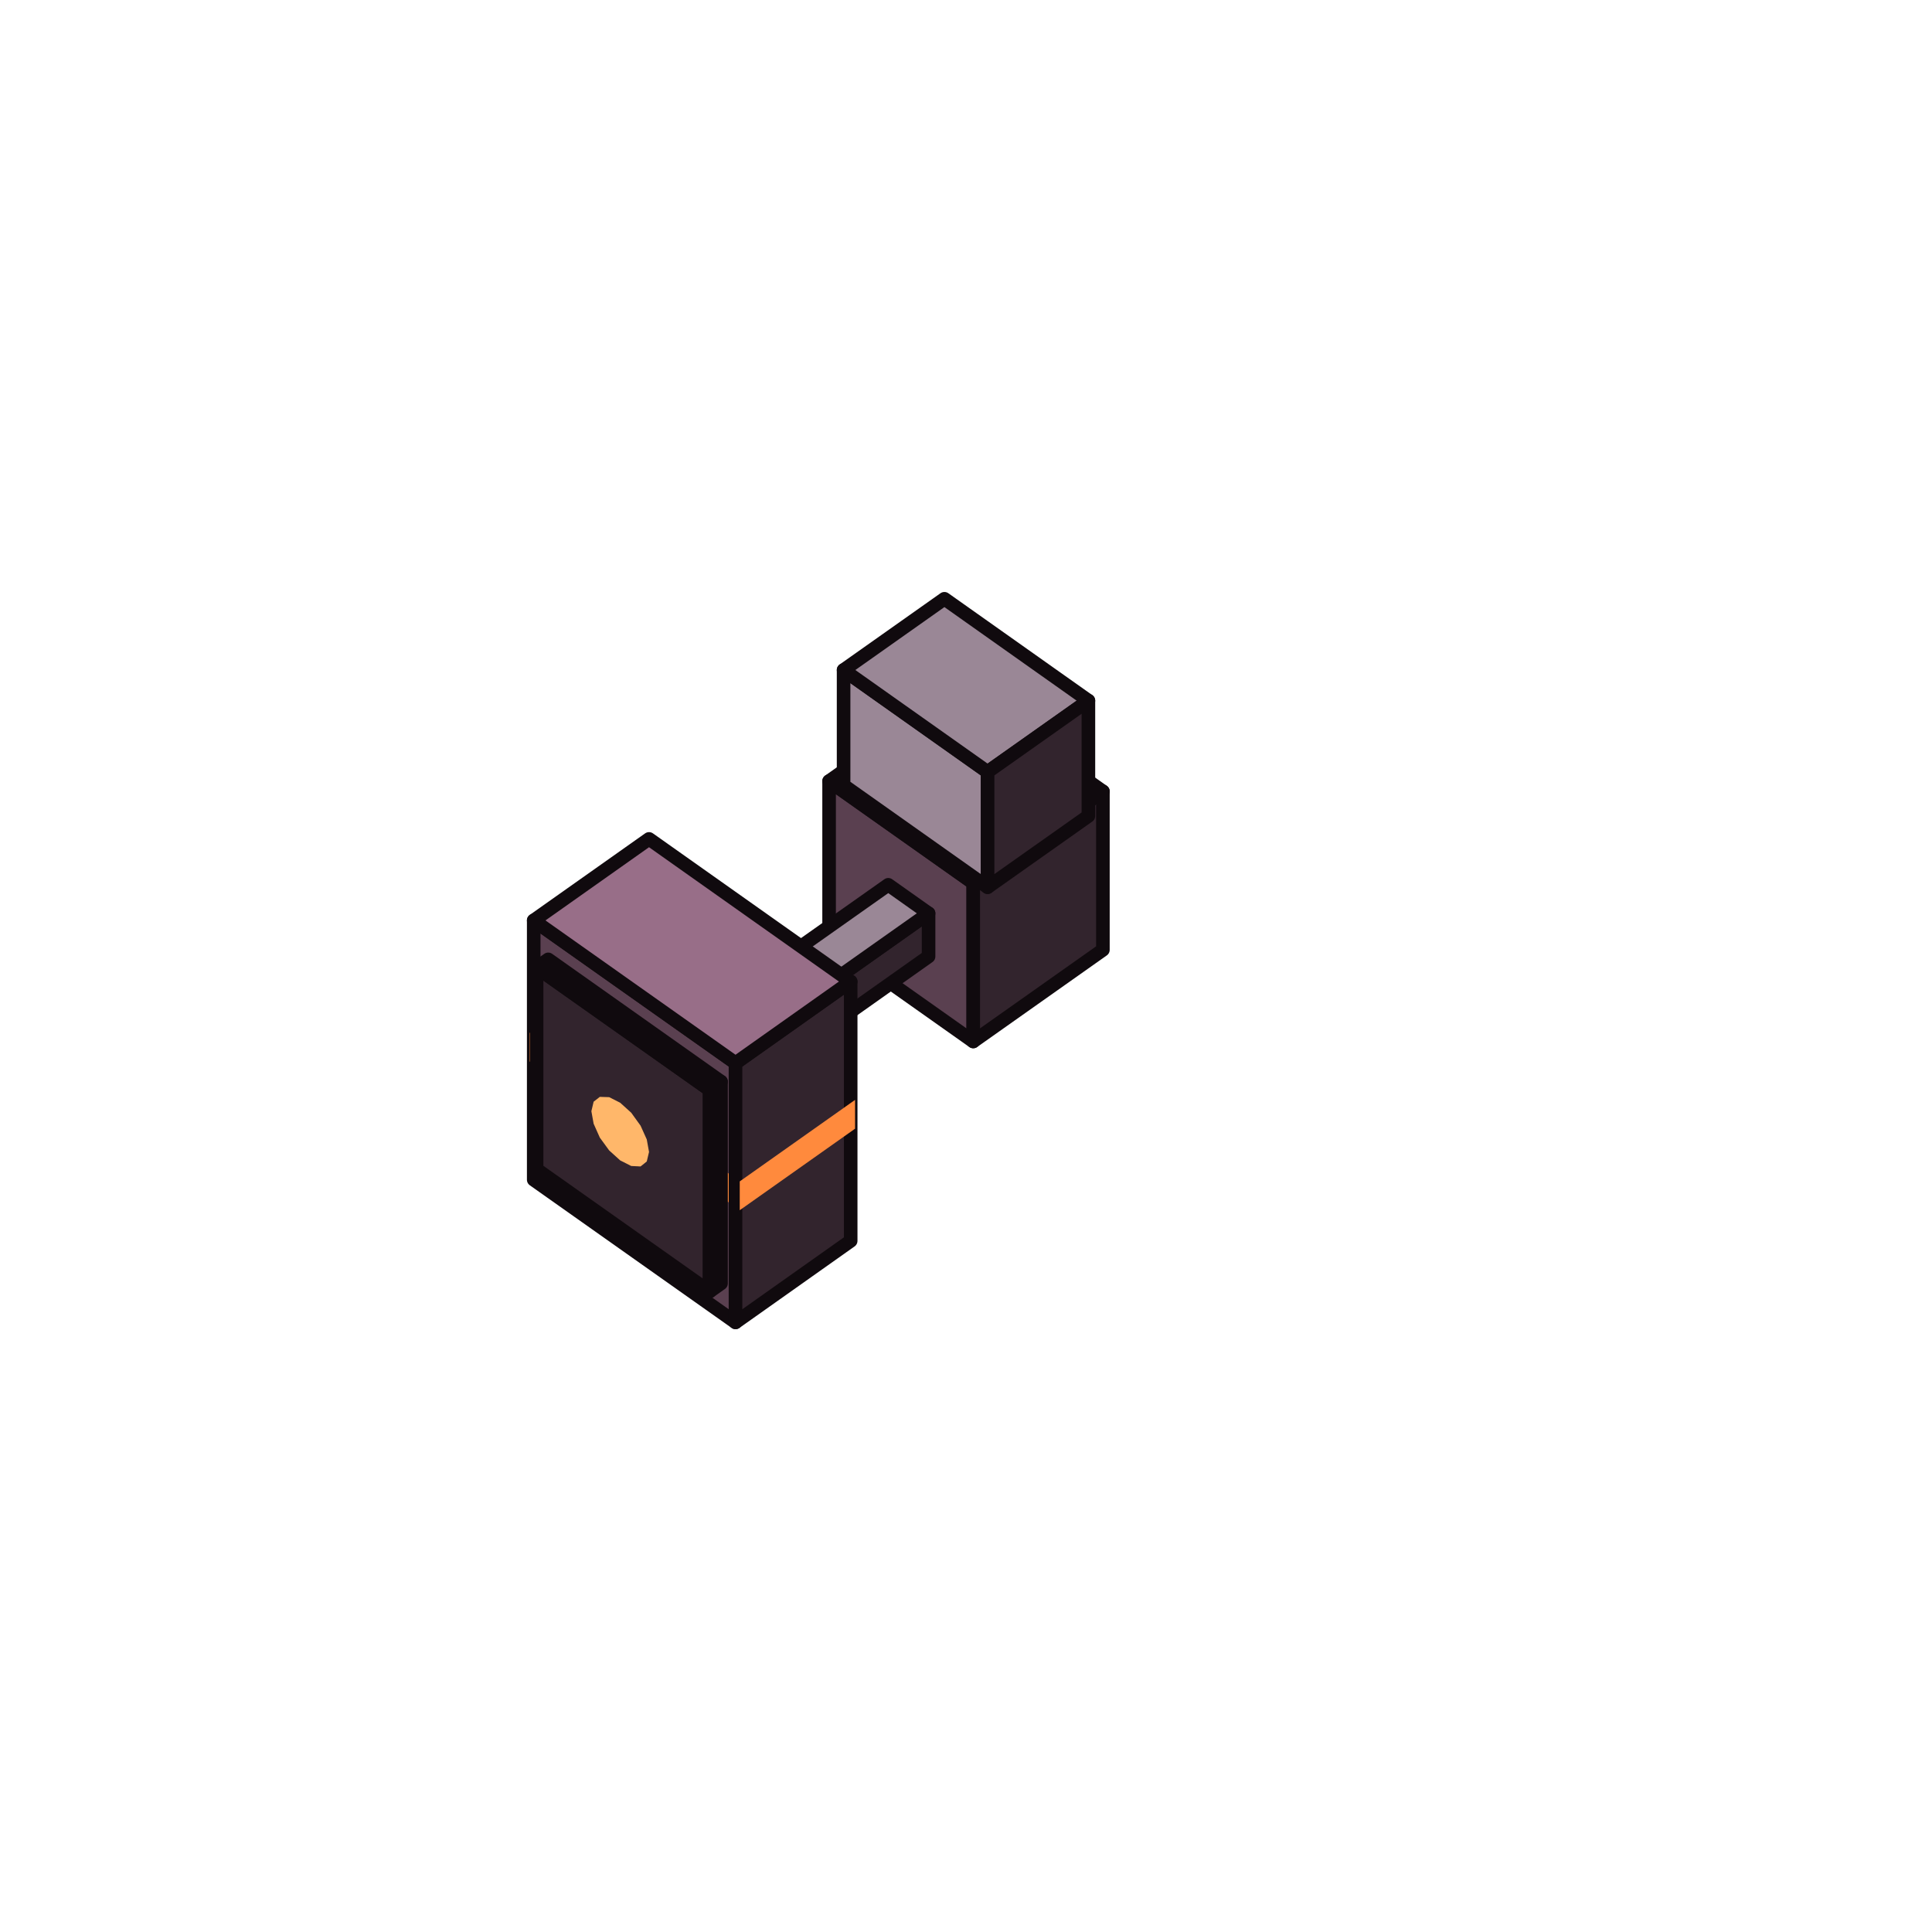
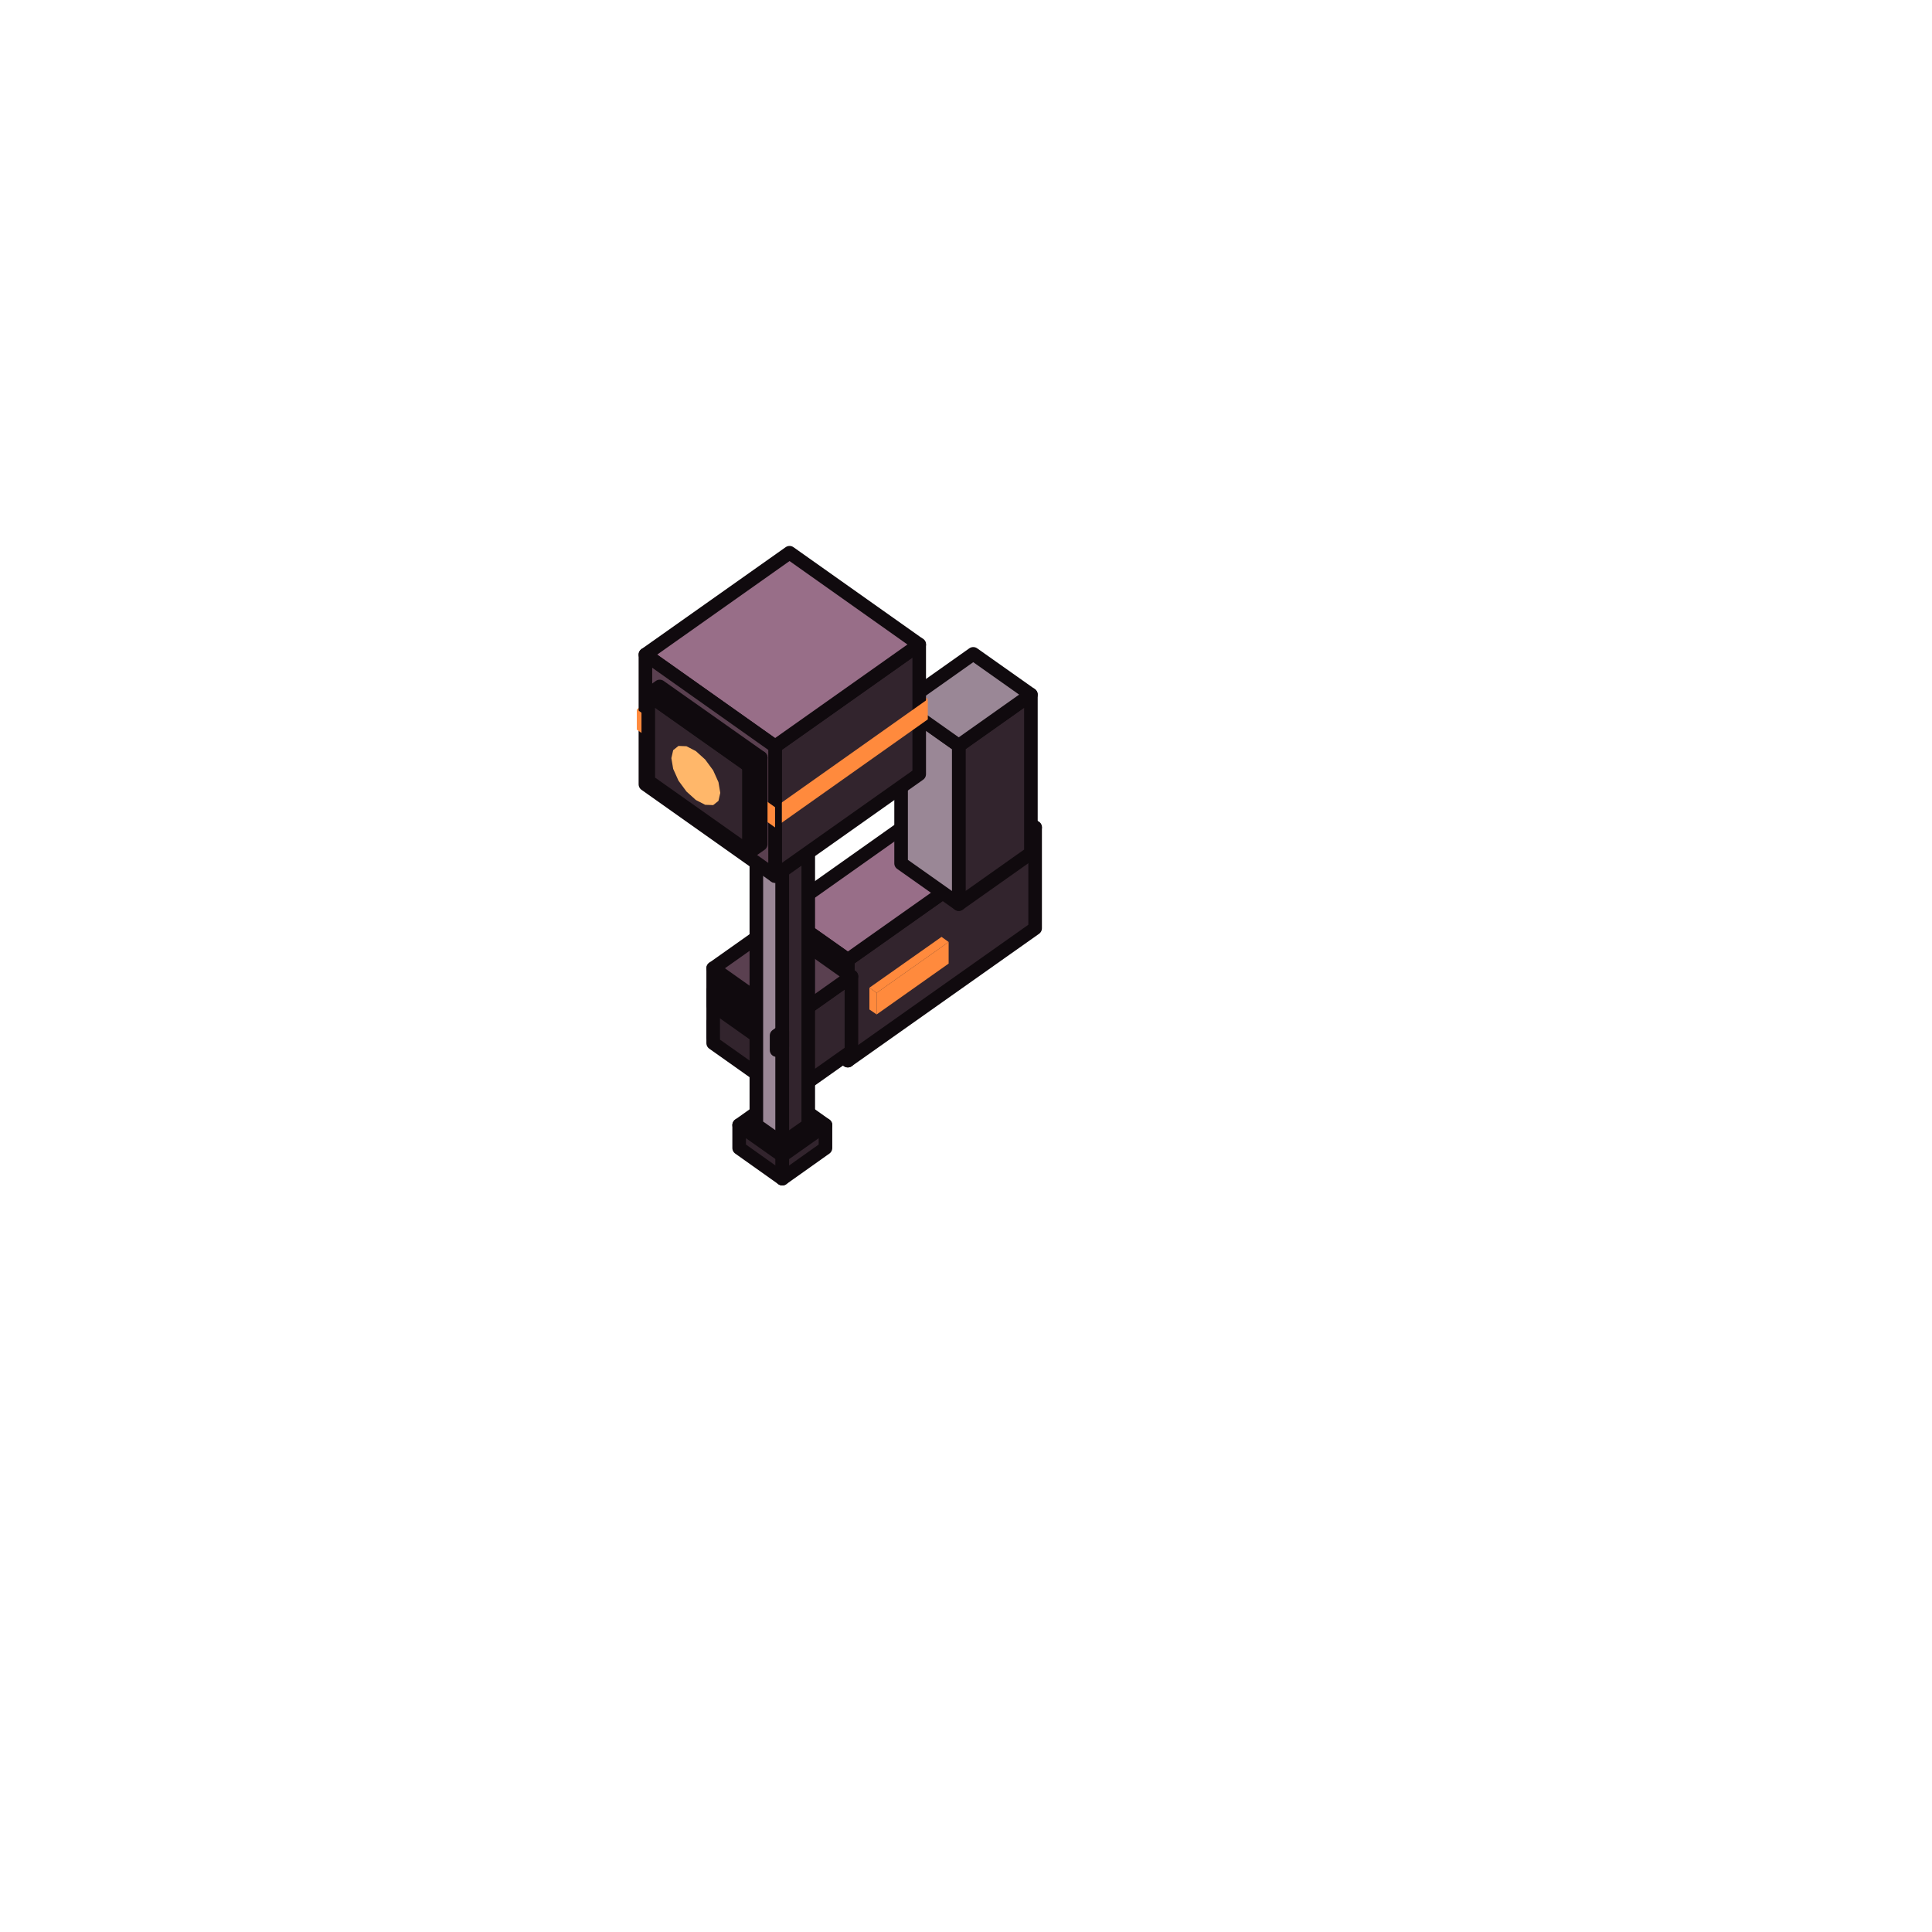
<svg xmlns="http://www.w3.org/2000/svg" viewBox="0 0 128 128" width="128" height="128" data-part-id="eq_hammer" data-type="equipment" data-direction="south">
  <g stroke="#100a0e" stroke-width="0.9" stroke-linejoin="round">
-     <path d="M54.93 62.25 L64.48 69.0 L64.48 58.5 L54.93 51.75 Z" fill="#5a4050" />
-     <path d="M64.48 69.0 L73.07 62.93 L73.07 52.43 L64.48 58.5 Z" fill="#32242d" />
-     <path d="M63.52 45.68 L54.93 51.75 L64.48 58.5 L73.07 52.43 Z" fill="#986e88" />
-     <path d="M51.02 70.8 L61.52 63.37 L61.52 60.51 L51.02 67.93 Z" fill="#32242d" />
-     <path d="M58.85 58.62 L48.34 66.04 L51.02 67.93 L61.52 60.51 Z" fill="#9a8796" />
-     <path d="M55.89 52.03 L65.43 58.78 L65.43 51.14 L55.89 44.39 Z" fill="#9a8796" />
-     <path d="M62.57 39.67 L55.89 44.39 L65.43 51.14 L72.11 46.42 Z" fill="#9a8796" />
-     <path d="M65.43 58.78 L72.11 54.06 L72.11 46.42 L65.43 51.14 Z" fill="#32242d" />
-     <path d="M48.34 68.91 L51.02 70.8 L51.02 67.93 L48.34 66.04 Z" fill="#9a8796" />
-     <path d="M42.71 63.01 L35.08 68.41 L49.01 78.27 L56.65 72.87 Z" fill="#ff8a3d" stroke="none" />
-     <path d="M35.36 78.16 L48.73 87.61 L48.73 70.43 L35.36 60.98 Z" fill="#5a4050" />
-     <path d="M35.08 70.32 L49.01 80.18 L49.01 78.27 L35.08 68.41 Z" fill="#ff8a3d" stroke="none" />
-     <path d="M35.55 77.47 L47.01 85.57 L47.01 72.2 L35.55 64.1 Z" fill="#32242d" />
-     <path d="M43.0 76.32 L42.85 75.49 L42.44 74.58 L41.82 73.72 L41.09 73.06 L40.36 72.69 L39.74 72.67 L39.33 72.99 L39.18 73.62 L39.33 74.45 L39.74 75.37 L40.36 76.22 L41.09 76.88 L41.82 77.25 L42.44 77.28 L42.85 76.95 Z" fill="#ffb76a" stroke="none" />
-     <path d="M48.73 87.61 L56.36 82.21 L56.36 65.03 L48.73 70.43 Z" fill="#32242d" />
-     <path d="M49.01 80.18 L56.65 74.78 L56.65 72.87 L49.01 78.27 Z" fill="#ff8a3d" stroke="none" />
-     <path d="M43.0 55.58 L35.36 60.98 L48.73 70.43 L56.36 65.03 Z" fill="#986e88" />
-     <path d="M47.01 85.57 L47.77 85.03 L47.77 71.66 L47.01 72.2 Z" fill="#32242d" />
-     <path d="M36.32 63.56 L35.55 64.1 L47.01 72.2 L47.77 71.66 Z" fill="#5a4050" />
+     <path d="M53.21 63.77 L57.99 60.4 L57.99 58.96 L53.21 62.34 Z" fill="#ff8a3d" stroke="none" />
+     <path d="M57.51 58.63 L52.74 62.0 L53.21 62.34 L57.99 58.96 Z" fill="#ff8a3d" stroke="none" />
+     <path d="M51.83 72.51 L48.97 74.54 L51.83 76.56 L54.69 74.54 Z" fill="#5a4050" />
+     <path d="M48.97 76.06 L51.83 78.09 L51.83 76.56 L48.97 74.54 Z" fill="#32242d" />
+     <path d="M51.83 78.09 L54.69 76.06 L54.69 74.54 L51.83 76.56 Z" fill="#32242d" />
+     <path d="M52.74 63.43 L53.21 63.77 L53.21 62.34 L52.74 62.0 Z" fill="#ff8a3d" stroke="none" />
+     <path d="M56.17 70.27 L68.58 61.5 L68.58 54.82 L56.17 63.59 Z" fill="#32242d" />
+     <path d="M64.19 51.71 L51.78 60.49 L56.17 63.59 L68.58 54.82 Z" fill="#986e88" />
+     <path d="M63.52 59.9 L68.3 56.52 L68.3 46.02 L63.52 49.4 Z" fill="#32242d" />
+     <path d="M58.08 67.21 L62.85 63.84 L62.85 62.41 L58.08 65.78 Z" fill="#ff8a3d" stroke="none" />
+     <path d="M59.7 57.2 L63.52 59.9 L63.52 49.4 L59.7 46.7 Z" fill="#9a8796" />
+     <path d="M62.38 62.07 L57.6 65.44 L58.08 65.78 L62.85 62.41 Z" fill="#ff8a3d" stroke="none" />
+     <path d="M51.78 67.17 L56.17 70.27 L56.17 63.59 L51.78 60.49 Z" fill="#5a4050" />
+     <path d="M57.6 66.88 L58.08 67.21 L58.08 65.78 L57.6 65.44 Z" fill="#ff8a3d" stroke="none" />
+     <path d="M64.48 43.32 L59.7 46.7 L63.52 49.4 L68.3 46.02 Z" fill="#9a8796" />
+     <path d="M47.25 68.7 L51.45 71.67 L51.45 70.71 L47.25 67.74 Z" fill="#986e88" />
+     <path d="M47.63 67.47 L47.25 67.74 L51.45 70.71 L51.83 70.44 Z" fill="#986e88" />
+     <path d="M47.25 69.11 L52.21 72.62 L52.21 67.66 L47.25 64.15 Z" fill="#32242d" />
+     <path d="M52.21 72.62 L56.41 69.65 L56.41 64.69 L52.21 67.66 Z" fill="#32242d" />
+     <path d="M51.45 61.18 L47.25 64.15 L52.21 67.66 L56.41 64.69 Z" fill="#5a4050" />
+     <path d="M51.45 71.67 L51.83 71.4 L51.83 70.44 L51.45 70.71 Z" fill="#5a4050" />
+     <path d="M47.25 66.6 L51.45 69.57 L51.45 68.61 L47.25 65.64 Z" fill="#986e88" />
+     <path d="M47.63 65.37 L47.25 65.64 L51.45 68.61 L51.83 68.34 Z" fill="#986e88" />
+     <path d="M50.11 74.54 L51.83 75.75 L51.83 51.89 L50.11 50.67 Z" fill="#9a8796" />
+     <path d="M51.83 75.75 L53.55 74.54 L53.55 50.67 L51.83 51.89 Z" fill="#32242d" />
+     <path d="M51.45 69.57 L51.83 69.3 L51.83 68.34 L51.45 68.61 Z" fill="#5a4050" />
+     <path d="M51.83 49.46 L50.11 50.67 L51.83 51.89 L53.55 50.67 Z" fill="#9a8796" />
+     <path d="M52.31 39.84 L42.19 47.0 L51.35 53.48 L61.47 46.32 Z" fill="#ff8a3d" stroke="none" />
+     <path d="M51.35 58.04 L60.9 51.29 L60.9 42.7 L51.35 49.45 Z" fill="#32242d" />
+     <path d="M52.31 36.62 L42.76 43.37 L51.35 49.45 L60.9 42.7 Z" fill="#986e88" />
+     <path d="M51.35 54.82 L61.47 47.66 L61.47 46.32 L51.35 53.48 Z" fill="#ff8a3d" stroke="none" />
+     <path d="M42.76 51.96 L51.35 58.04 L51.35 49.45 L42.76 43.37 Z" fill="#5a4050" />
+     <path d="M42.19 48.34 L51.35 54.82 L51.35 53.48 L42.19 47.0 Z" fill="#ff8a3d" stroke="none" />
+     <path d="M42.95 51.75 L49.63 56.47 L49.63 50.74 L42.95 46.02 Z" fill="#32242d" />
+     <path d="M47.72 52.53 L47.6 51.82 L47.25 51.04 L46.72 50.32 L46.1 49.76 L45.48 49.44 L44.95 49.42 L44.6 49.7 L44.48 50.23 L44.6 50.94 L44.95 51.72 L45.48 52.44 L46.1 53.0 L46.72 53.32 L47.25 53.34 L47.6 53.06 Z" fill="#ffb76a" stroke="none" />
+     <path d="M43.71 45.48 L42.95 46.02 L49.63 50.74 L50.4 50.2 Z" fill="#5a4050" />
+     <path d="M49.63 56.47 L50.4 55.93 L50.4 50.2 L49.63 50.74 Z" fill="#32242d" />
  </g>
</svg>
